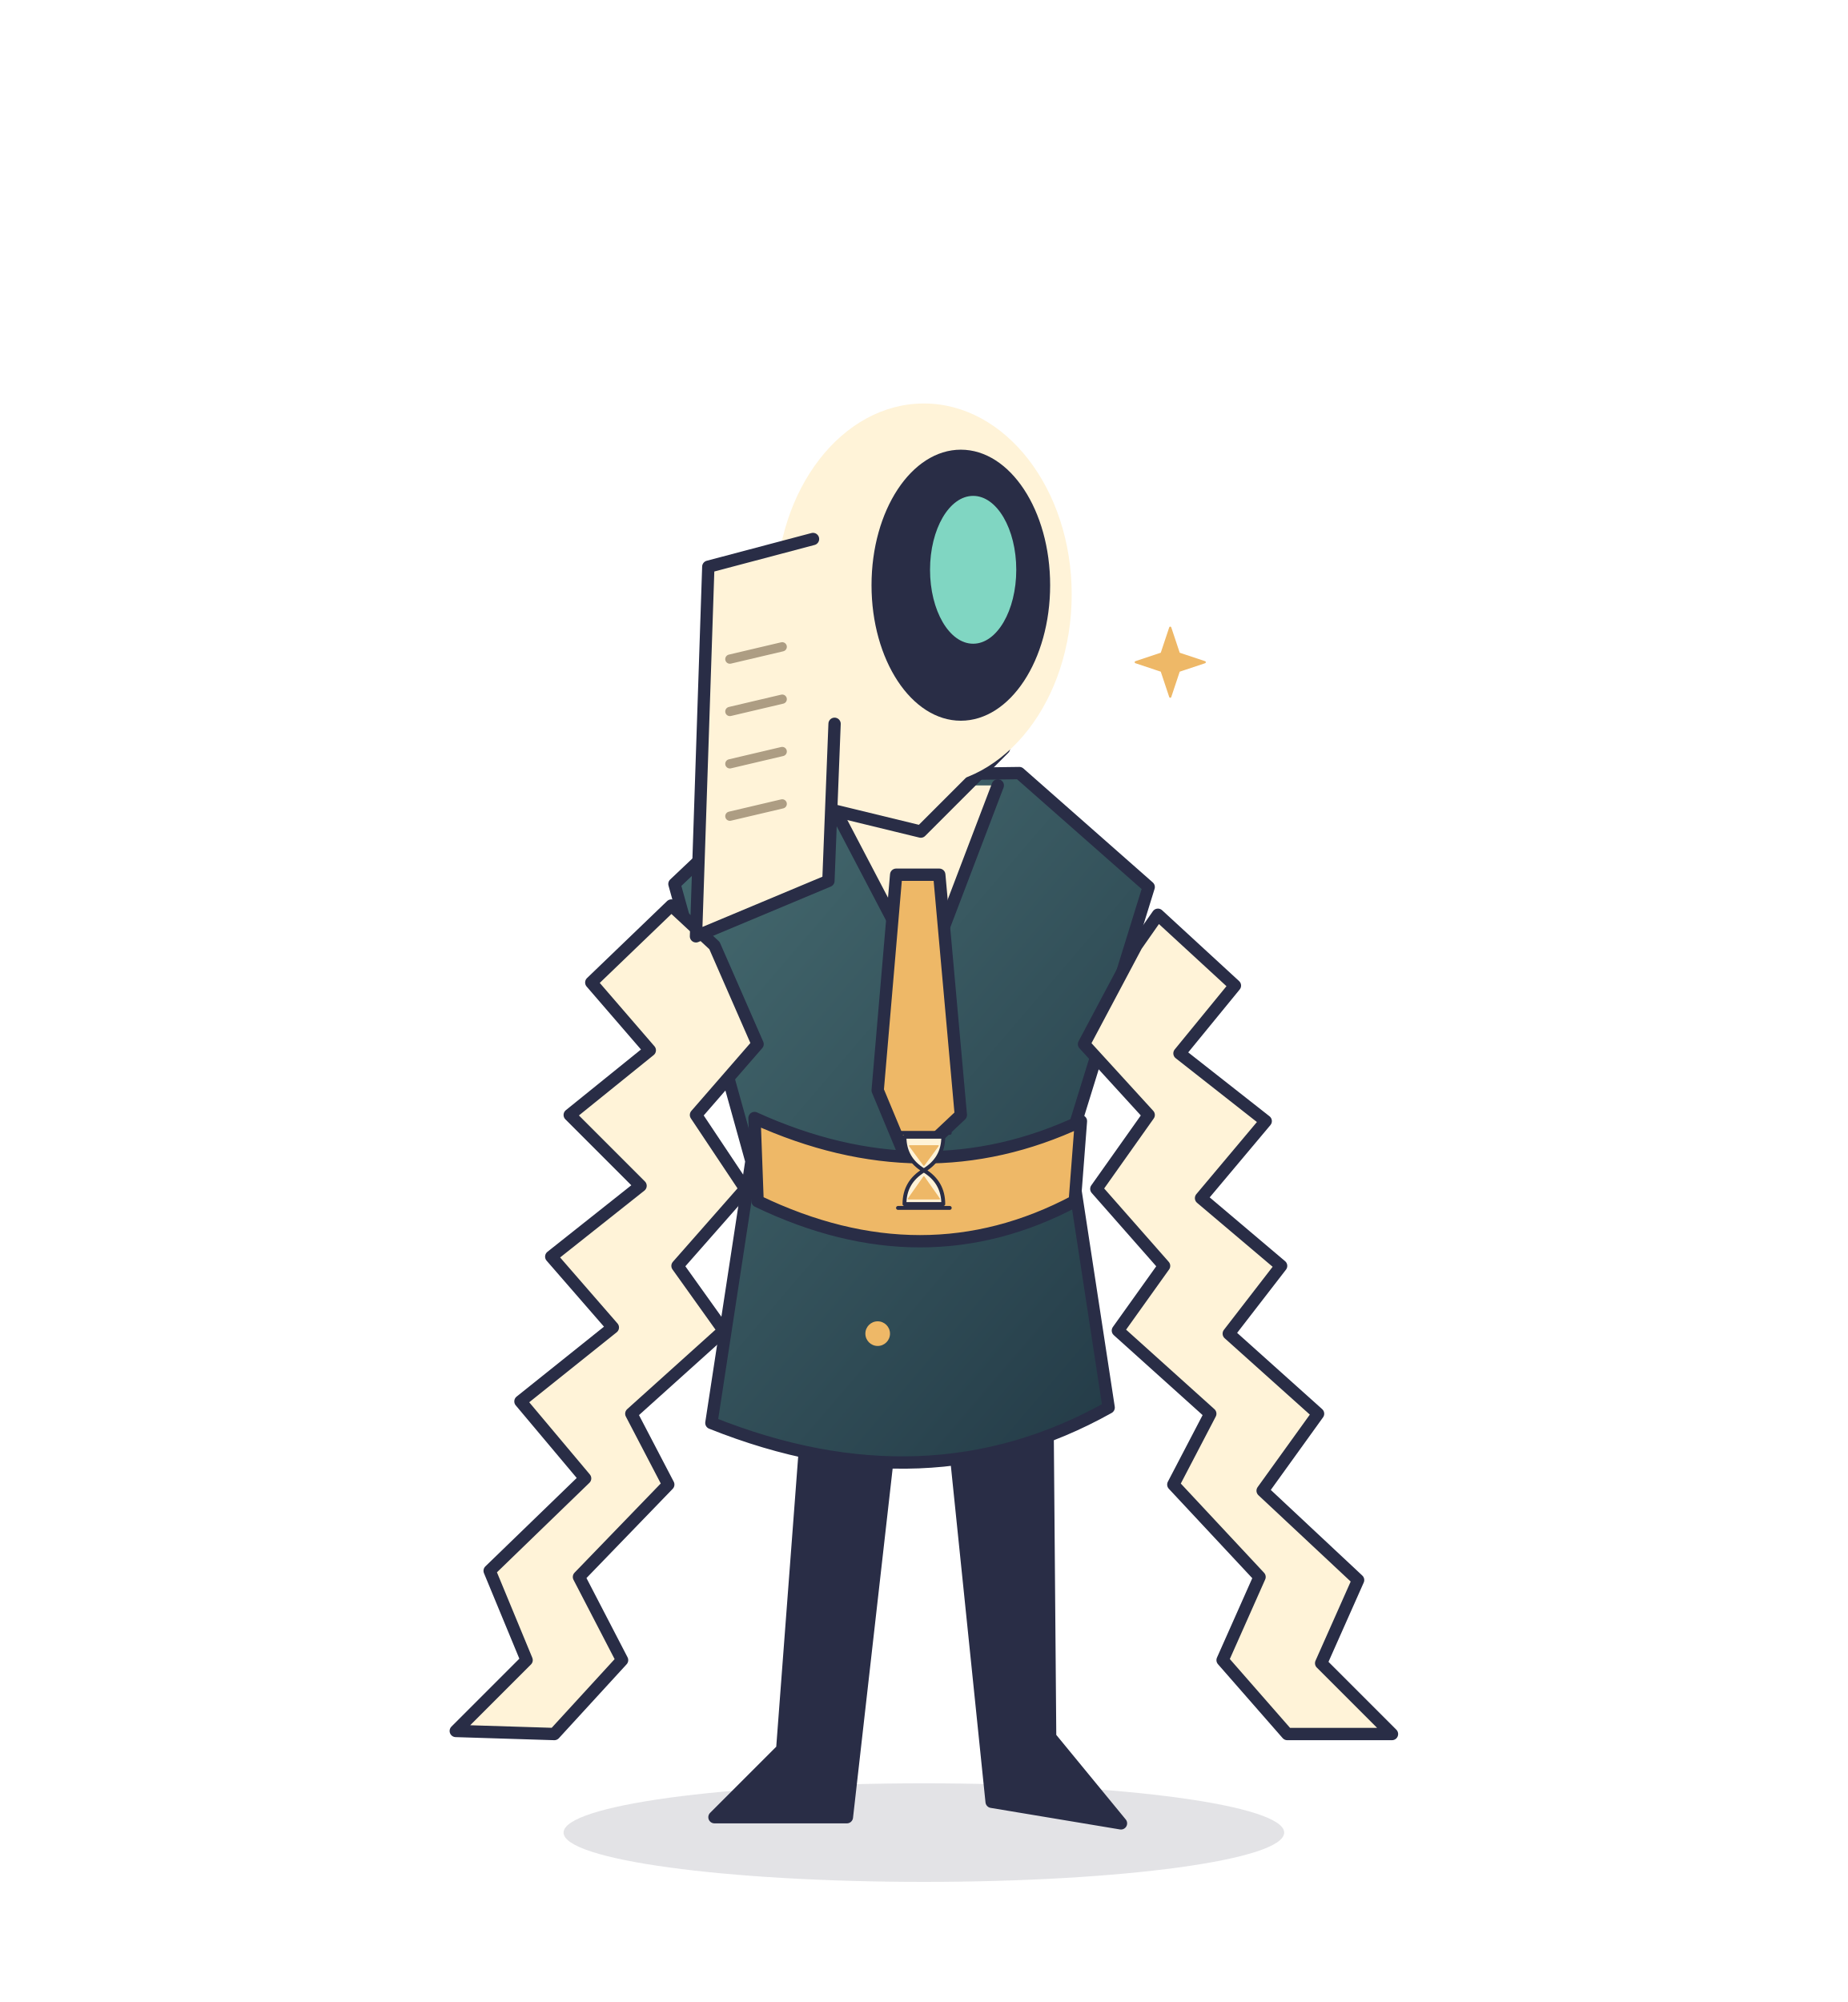
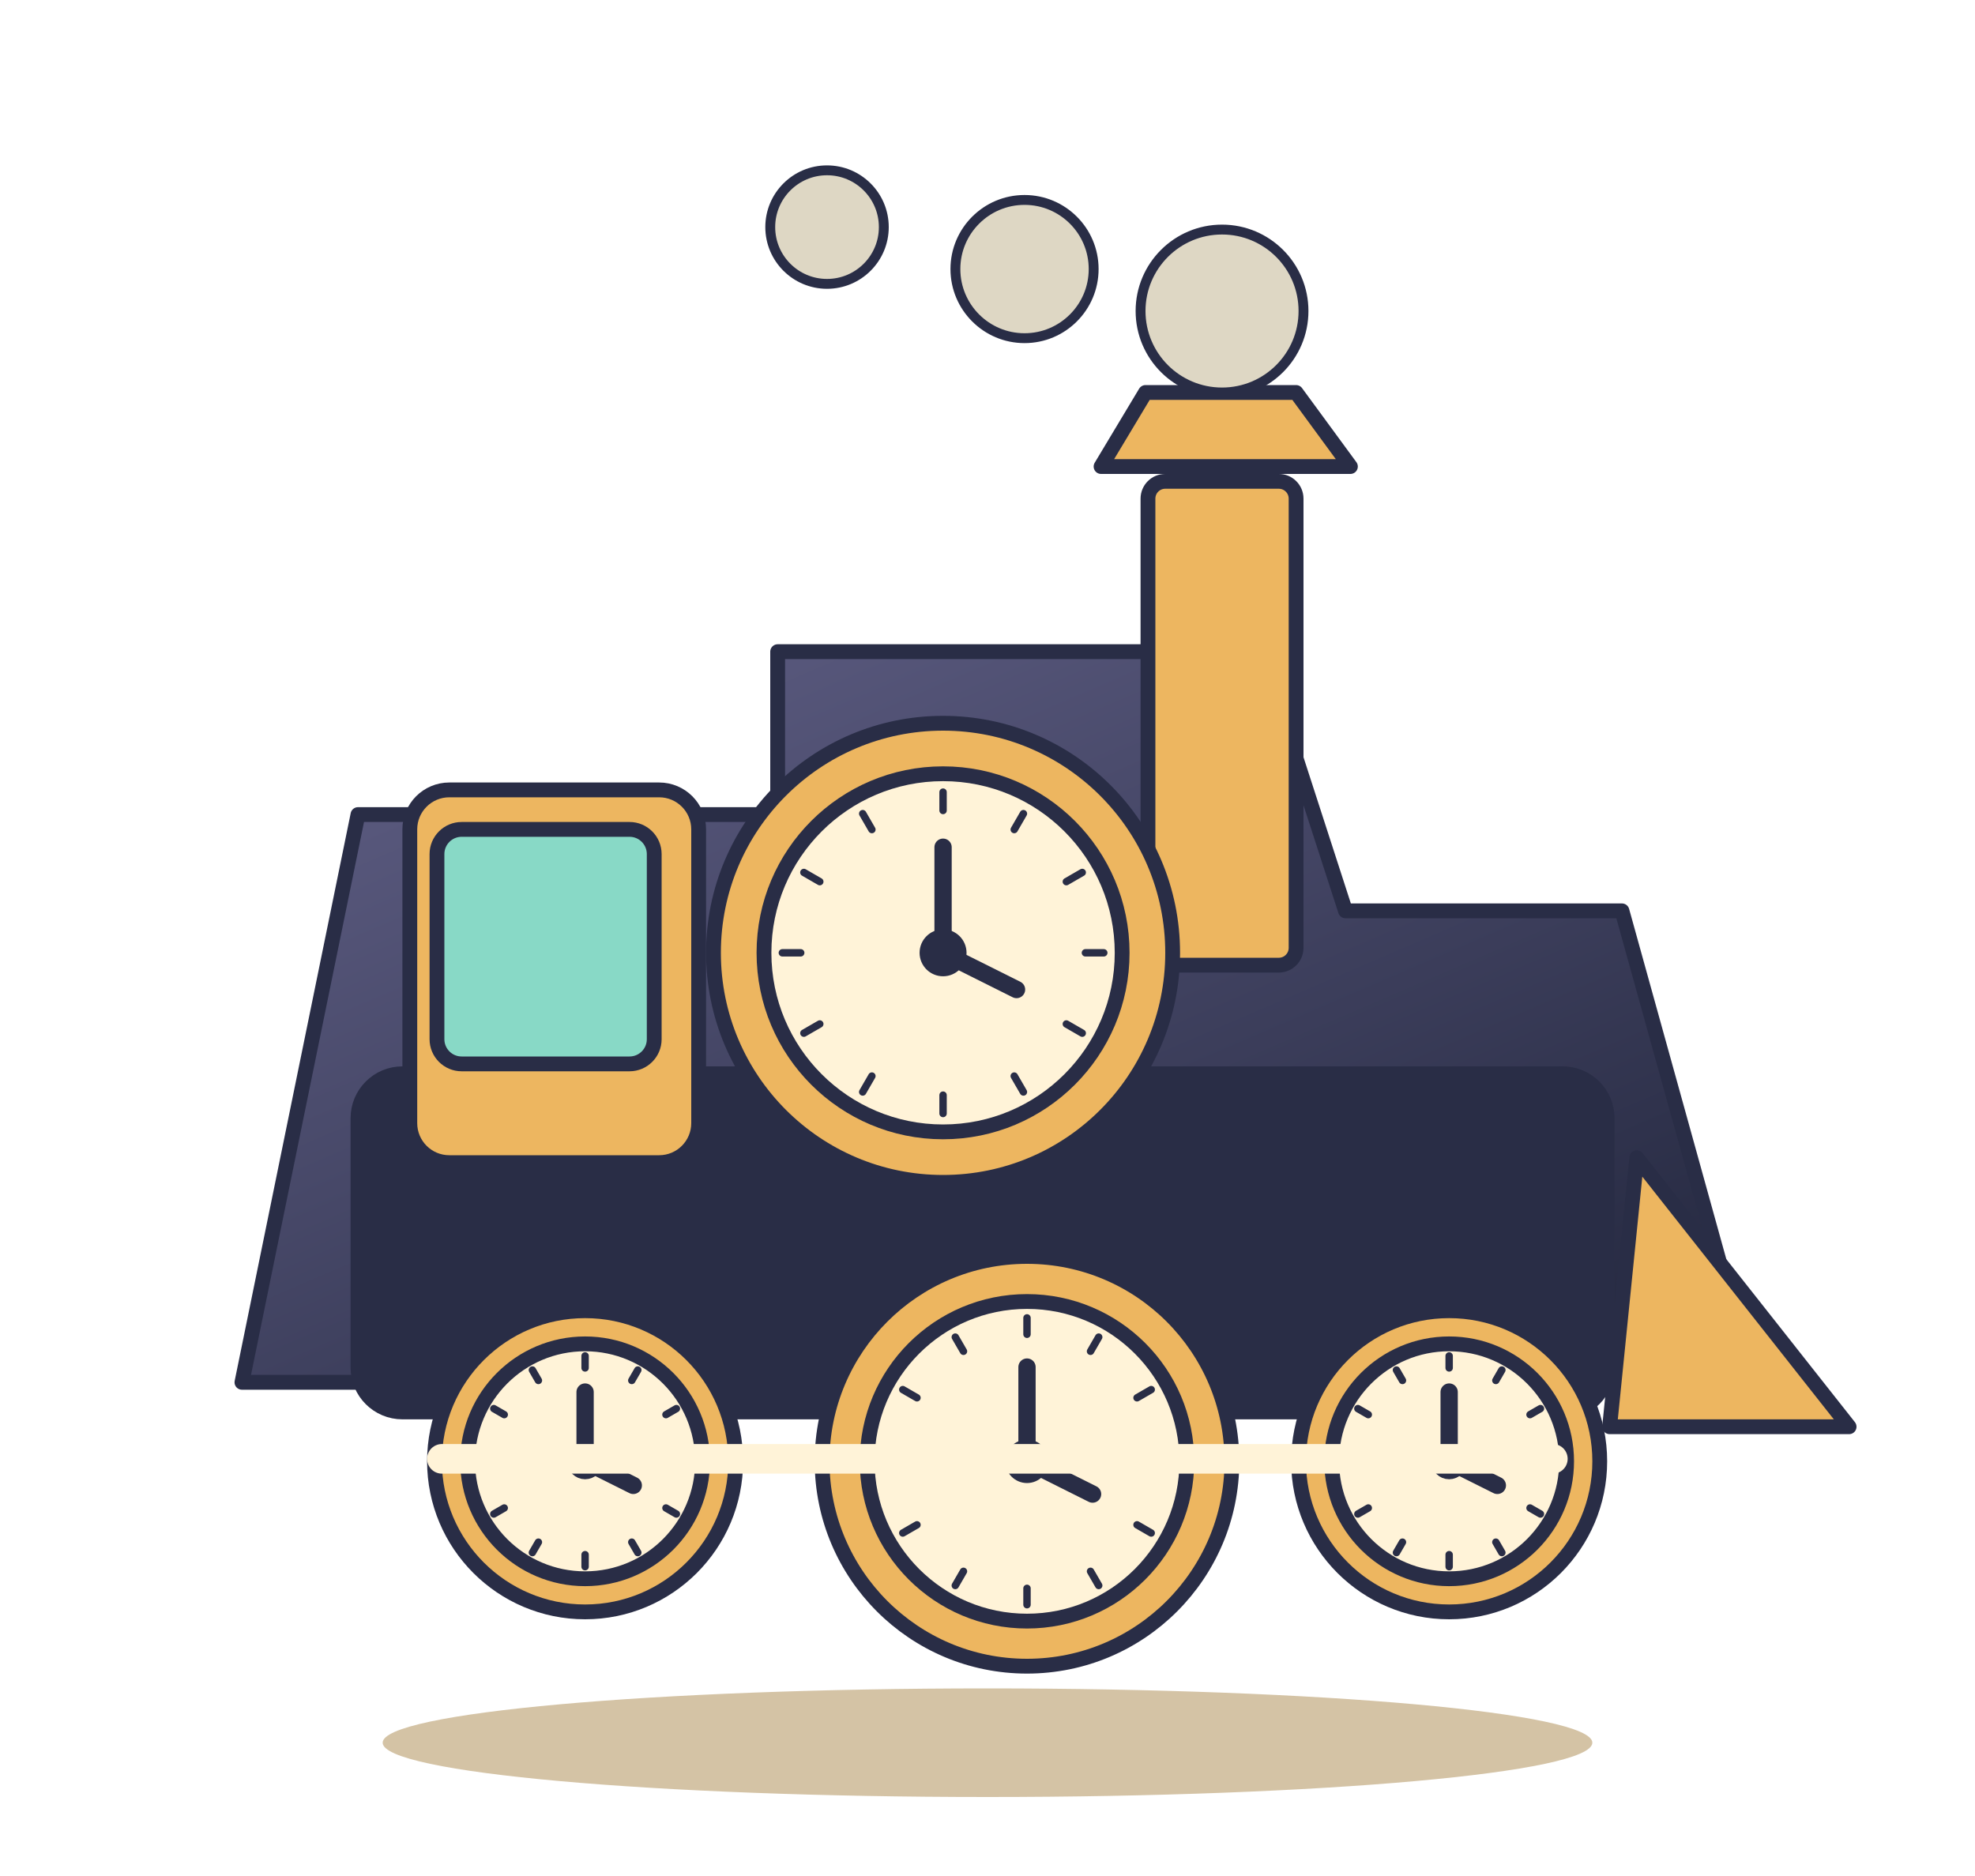
- <svg xmlns="http://www.w3.org/2000/svg" width="600" height="650" viewBox="0 0 600 650">
+ <svg xmlns="http://www.w3.org/2000/svg" width="800" height="760" viewBox="0 0 800 760">
  <defs>
-     <linearGradient id="gold" x2=".2" y2="1">
-       <stop stop-color="#ffe9a1" />
-       <stop offset="1" stop-color="#e8a344" />
+     <linearGradient id="coat" x2=".9" y2="1">
+       <stop stop-color="#626188" />
+       <stop offset="1" stop-color="#24283f" />
    </linearGradient>
-     <linearGradient id="coat" x2=".8" y2="1">
-       <stop stop-color="#476d72" />
-       <stop offset="1" stop-color="#253d49" />
+     <linearGradient id="gold" x2=".5" y2="1">
+       <stop stop-color="#fff0b5" />
+       <stop offset="1" stop-color="#d59b46" />
    </linearGradient>
-     <linearGradient id="mint" x2="0" y2="1">
-       <stop stop-color="#a4f2dc" />
-       <stop offset="1" stop-color="#4cafaa" />
-     </linearGradient>
-     <radialGradient id="glow">
-       <stop stop-color="#fff8da" />
-       <stop offset="1" stop-color="#f3e4c9" />
-     </radialGradient>
  </defs>
-   <ellipse cx="300" cy="595" rx="117" ry="16" fill="#30344822" />
-   <path d="M263 449 L254 568 232 590 275 590 291 449 M308 449 L322 585 364 592 341 564 340 443" fill="#292d46" stroke="#292d46" stroke-width="4" stroke-linejoin="round" stroke-linecap="round" />
-   <path d="M256 252 L219 287 244 377 231 462 Q301 490 360 457 L347 372 373 288 331 251Z" fill="url(#coat)" stroke="#292d46" stroke-width="4" stroke-linejoin="round" stroke-linecap="round" />
-   <path d="M267 255 L300 318 324 255" fill="#fff3d8" stroke="#292d46" stroke-width="4" stroke-linejoin="round" stroke-linecap="round" />
-   <path d="M291 284 L305 284 312 362 295 378 285 354Z" fill="#eeb867" stroke="#292d46" stroke-width="4" stroke-linejoin="round" stroke-linecap="round" />
-   <path d="M218 294 L192 319 211 341 185 362 208 385 179 408 199 431 169 455 190 480 159 510 171 539 148 562 180 563 202 539 188 512 217 482 205 459 235 432 220 411 242 386 226 362 246 339 232 307Z" fill="#fff3d8" stroke="#292d46" stroke-width="4" stroke-linejoin="round" stroke-linecap="round" />
-   <path d="M376 297 L401 320 383 342 411 364 390 389 416 411 399 433 428 459 410 484 441 513 429 540 452 563 418 563 397 539 409 512 381 482 393 459 363 432 378 411 356 386 373 362 352 339 369 307Z" fill="#fff3d8" stroke="#292d46" stroke-width="4" stroke-linejoin="round" stroke-linecap="round" />
-   <path d="M245 363 Q300 388 351 364 L349 390 Q300 416 246 390Z" fill="#eeb867" stroke="#292d46" stroke-width="4" stroke-linejoin="round" stroke-linecap="round" />
-   <g transform="translate(300 380) scale(0.42)">
-     <path d="M-20-29 H20 M-20 29 H20 M-15-26 Q-15-9 0 0 Q-15 9-15 26 H15 Q15 9 0 0 Q15-9 15-26 Z" fill="#fff3d8" stroke="#292d46" stroke-width="3" stroke-linejoin="round" stroke-linecap="round" />
-     <path d="M-11-19 H11 L0-4 Z M0 5 L-12 22 H12 Z" fill="#eeb867" stroke="#eeb867" stroke-width="1" stroke-linejoin="round" stroke-linecap="round" />
-   </g>
-   <path d="M268 173 L262 261 299 270 326 243 331 178Z" fill="#fff3d8" stroke="#292d46" stroke-width="4" stroke-linejoin="round" stroke-linecap="round" />
-   <ellipse cx="300" cy="193" rx="48" ry="62" fill="#fff3d8" />
-   <ellipse cx="312" cy="190" rx="29" ry="44" fill="#292d46" />
-   <ellipse cx="316" cy="185" rx="14" ry="24" fill="#80d6c2" />
-   <path d="M264 175 L230 184 226 304 269 286 271 235" fill="#fff3d8" stroke="#292d46" stroke-width="4" stroke-linejoin="round" stroke-linecap="round" />
-   <path d="M237 214 l17-4 M237 231 l17-4 M237 248 l17-4 M237 265 l17-4" fill="none" stroke="#ad9d83" stroke-width="3" stroke-linejoin="round" stroke-linecap="round" />
-   <circle cx="285" cy="433" r="4" fill="#eeb867" stroke="none" stroke-width="3" />
-   <g transform="translate(380 215) scale(0.7)">
-     <path d="M0-16 L4-4 16 0 4 4 0 16-4 4-16 0-4-4Z" fill="#eeb867" stroke="#eeb867" stroke-width="1" stroke-linejoin="round" stroke-linecap="round" />
-   </g>
+   <ellipse cx="400" cy="706" rx="245" ry="22" fill="#d4c3a5" />
+   <path d="M98 560 L145 330 L315 330 V264 H511 L545 369 H657 L710 560 Z" fill="url(#coat)" stroke="#292d46" stroke-width="6" stroke-linejoin="round" stroke-linecap="round" />
+   <rect x="145" y="435" width="506" height="137" rx="18" fill="#292d46" stroke="#292d46" stroke-width="6" />
+   <rect x="166" y="320" width="117" height="151" rx="16" fill="#edb660" stroke="#292d46" stroke-width="6" />
+   <rect x="177" y="336" width="88" height="95" rx="10" fill="#88d9c6" stroke="#292d46" stroke-width="6" />
+   <rect x="465" y="195" width="60" height="196" rx="7" fill="#edb660" stroke="#292d46" stroke-width="6" />
+   <path d="M446 189 L547 189 L525 159 H464 Z" fill="#edb660" stroke="#292d46" stroke-width="6" stroke-linejoin="round" stroke-linecap="round" />
+   <circle cx="237" cy="592" r="61" fill="#edb660" stroke="#292d46" stroke-width="6" />
+   <circle cx="237" cy="592" r="47.58" fill="#fff3d8" stroke="#292d46" stroke-width="6" />
+   <path d="M237 629.82 L237 634.7" fill="none" stroke="#292d46" stroke-width="3" stroke-linejoin="round" stroke-linecap="round" />
+   <path d="M255.91 624.753 L258.35 628.979" fill="none" stroke="#292d46" stroke-width="3" stroke-linejoin="round" stroke-linecap="round" />
+   <path d="M269.753 610.91 L273.979 613.35" fill="none" stroke="#292d46" stroke-width="3" stroke-linejoin="round" stroke-linecap="round" />
+   <path d="M274.82 592 L279.7 592" fill="none" stroke="#292d46" stroke-width="3" stroke-linejoin="round" stroke-linecap="round" />
+   <path d="M269.753 573.09 L273.979 570.65" fill="none" stroke="#292d46" stroke-width="3" stroke-linejoin="round" stroke-linecap="round" />
+   <path d="M255.91 559.247 L258.35 555.021" fill="none" stroke="#292d46" stroke-width="3" stroke-linejoin="round" stroke-linecap="round" />
+   <path d="M237 554.18 L237 549.3" fill="none" stroke="#292d46" stroke-width="3" stroke-linejoin="round" stroke-linecap="round" />
+   <path d="M218.09 559.247 L215.65 555.021" fill="none" stroke="#292d46" stroke-width="3" stroke-linejoin="round" stroke-linecap="round" />
+   <path d="M204.247 573.09 L200.021 570.65" fill="none" stroke="#292d46" stroke-width="3" stroke-linejoin="round" stroke-linecap="round" />
+   <path d="M199.18 592 L194.3 592" fill="none" stroke="#292d46" stroke-width="3" stroke-linejoin="round" stroke-linecap="round" />
+   <path d="M204.247 610.91 L200.021 613.35" fill="none" stroke="#292d46" stroke-width="3" stroke-linejoin="round" stroke-linecap="round" />
+   <path d="M218.09 624.753 L215.65 628.979" fill="none" stroke="#292d46" stroke-width="3" stroke-linejoin="round" stroke-linecap="round" />
+   <path d="M237 563.94 V592 L256.52 601.76" fill="none" stroke="#292d46" stroke-width="7" stroke-linejoin="round" stroke-linecap="round" />
+   <circle cx="237" cy="592" r="4.27" fill="#292d46" stroke="#292d46" stroke-width="6" />
+   <circle cx="416" cy="592" r="83" fill="#edb660" stroke="#292d46" stroke-width="6" />
+   <circle cx="416" cy="592" r="64.74" fill="#fff3d8" stroke="#292d46" stroke-width="6" />
+   <path d="M416 643.46 L416 650.1" fill="none" stroke="#292d46" stroke-width="3" stroke-linejoin="round" stroke-linecap="round" />
+   <path d="M441.73 636.566 L445.05 642.316" fill="none" stroke="#292d46" stroke-width="3" stroke-linejoin="round" stroke-linecap="round" />
+   <path d="M460.566 617.73 L466.316 621.05" fill="none" stroke="#292d46" stroke-width="3" stroke-linejoin="round" stroke-linecap="round" />
+   <path d="M467.46 592 L474.1 592" fill="none" stroke="#292d46" stroke-width="3" stroke-linejoin="round" stroke-linecap="round" />
+   <path d="M460.566 566.27 L466.316 562.95" fill="none" stroke="#292d46" stroke-width="3" stroke-linejoin="round" stroke-linecap="round" />
+   <path d="M441.73 547.434 L445.05 541.684" fill="none" stroke="#292d46" stroke-width="3" stroke-linejoin="round" stroke-linecap="round" />
+   <path d="M416 540.54 L416 533.9" fill="none" stroke="#292d46" stroke-width="3" stroke-linejoin="round" stroke-linecap="round" />
+   <path d="M390.27 547.434 L386.95 541.684" fill="none" stroke="#292d46" stroke-width="3" stroke-linejoin="round" stroke-linecap="round" />
+   <path d="M371.434 566.27 L365.684 562.95" fill="none" stroke="#292d46" stroke-width="3" stroke-linejoin="round" stroke-linecap="round" />
+   <path d="M364.54 592 L357.9 592" fill="none" stroke="#292d46" stroke-width="3" stroke-linejoin="round" stroke-linecap="round" />
+   <path d="M371.434 617.73 L365.684 621.05" fill="none" stroke="#292d46" stroke-width="3" stroke-linejoin="round" stroke-linecap="round" />
+   <path d="M390.27 636.566 L386.95 642.316" fill="none" stroke="#292d46" stroke-width="3" stroke-linejoin="round" stroke-linecap="round" />
+   <path d="M416 553.82 V592 L442.56 605.28" fill="none" stroke="#292d46" stroke-width="7" stroke-linejoin="round" stroke-linecap="round" />
+   <circle cx="416" cy="592" r="5.81" fill="#292d46" stroke="#292d46" stroke-width="6" />
+   <circle cx="587" cy="592" r="61" fill="#edb660" stroke="#292d46" stroke-width="6" />
+   <circle cx="587" cy="592" r="47.58" fill="#fff3d8" stroke="#292d46" stroke-width="6" />
+   <path d="M587 629.82 L587 634.7" fill="none" stroke="#292d46" stroke-width="3" stroke-linejoin="round" stroke-linecap="round" />
+   <path d="M605.91 624.753 L608.35 628.979" fill="none" stroke="#292d46" stroke-width="3" stroke-linejoin="round" stroke-linecap="round" />
+   <path d="M619.753 610.91 L623.979 613.35" fill="none" stroke="#292d46" stroke-width="3" stroke-linejoin="round" stroke-linecap="round" />
+   <path d="M624.82 592 L629.7 592" fill="none" stroke="#292d46" stroke-width="3" stroke-linejoin="round" stroke-linecap="round" />
+   <path d="M619.753 573.09 L623.979 570.65" fill="none" stroke="#292d46" stroke-width="3" stroke-linejoin="round" stroke-linecap="round" />
+   <path d="M605.91 559.247 L608.35 555.021" fill="none" stroke="#292d46" stroke-width="3" stroke-linejoin="round" stroke-linecap="round" />
+   <path d="M587 554.18 L587 549.3" fill="none" stroke="#292d46" stroke-width="3" stroke-linejoin="round" stroke-linecap="round" />
+   <path d="M568.09 559.247 L565.65 555.021" fill="none" stroke="#292d46" stroke-width="3" stroke-linejoin="round" stroke-linecap="round" />
+   <path d="M554.247 573.09 L550.021 570.65" fill="none" stroke="#292d46" stroke-width="3" stroke-linejoin="round" stroke-linecap="round" />
+   <path d="M549.18 592 L544.3 592" fill="none" stroke="#292d46" stroke-width="3" stroke-linejoin="round" stroke-linecap="round" />
+   <path d="M554.247 610.91 L550.021 613.35" fill="none" stroke="#292d46" stroke-width="3" stroke-linejoin="round" stroke-linecap="round" />
+   <path d="M568.09 624.753 L565.65 628.979" fill="none" stroke="#292d46" stroke-width="3" stroke-linejoin="round" stroke-linecap="round" />
+   <path d="M587 563.94 V592 L606.52 601.76" fill="none" stroke="#292d46" stroke-width="7" stroke-linejoin="round" stroke-linecap="round" />
+   <circle cx="587" cy="592" r="4.27" fill="#292d46" stroke="#292d46" stroke-width="6" />
+   <path d="M179 591 H629" fill="none" stroke="#fff3d8" stroke-width="12" stroke-linejoin="round" stroke-linecap="round" />
+   <circle cx="382" cy="386" r="93" fill="#edb660" stroke="#292d46" stroke-width="6" />
+   <circle cx="382" cy="386" r="72.54" fill="#fff3d8" stroke="#292d46" stroke-width="6" />
+   <path d="M382 443.66 L382 451.1" fill="none" stroke="#292d46" stroke-width="3" stroke-linejoin="round" stroke-linecap="round" />
+   <path d="M410.83 435.935 L414.55 442.378" fill="none" stroke="#292d46" stroke-width="3" stroke-linejoin="round" stroke-linecap="round" />
+   <path d="M431.935 414.83 L438.378 418.55" fill="none" stroke="#292d46" stroke-width="3" stroke-linejoin="round" stroke-linecap="round" />
+   <path d="M439.66 386 L447.1 386" fill="none" stroke="#292d46" stroke-width="3" stroke-linejoin="round" stroke-linecap="round" />
+   <path d="M431.935 357.17 L438.378 353.45" fill="none" stroke="#292d46" stroke-width="3" stroke-linejoin="round" stroke-linecap="round" />
+   <path d="M410.83 336.065 L414.55 329.622" fill="none" stroke="#292d46" stroke-width="3" stroke-linejoin="round" stroke-linecap="round" />
+   <path d="M382 328.34 L382 320.9" fill="none" stroke="#292d46" stroke-width="3" stroke-linejoin="round" stroke-linecap="round" />
+   <path d="M353.17 336.065 L349.45 329.622" fill="none" stroke="#292d46" stroke-width="3" stroke-linejoin="round" stroke-linecap="round" />
+   <path d="M332.065 357.17 L325.622 353.45" fill="none" stroke="#292d46" stroke-width="3" stroke-linejoin="round" stroke-linecap="round" />
+   <path d="M324.34 386 L316.9 386" fill="none" stroke="#292d46" stroke-width="3" stroke-linejoin="round" stroke-linecap="round" />
+   <path d="M332.065 414.83 L325.622 418.55" fill="none" stroke="#292d46" stroke-width="3" stroke-linejoin="round" stroke-linecap="round" />
+   <path d="M353.17 435.935 L349.45 442.378" fill="none" stroke="#292d46" stroke-width="3" stroke-linejoin="round" stroke-linecap="round" />
+   <path d="M382 343.22 V386 L411.76 400.88" fill="none" stroke="#292d46" stroke-width="7" stroke-linejoin="round" stroke-linecap="round" />
+   <circle cx="382" cy="386" r="6.51" fill="#292d46" stroke="#292d46" stroke-width="6" />
+   <path d="M663 469 L749 578 L652 578 Z" fill="#edb660" stroke="#292d46" stroke-width="6" stroke-linejoin="round" stroke-linecap="round" />
+   <circle cx="495" cy="126" r="33" fill="#ded7c4" stroke="#292d46" stroke-width="4" />
+   <circle cx="415" cy="109" r="28" fill="#ded7c4" stroke="#292d46" stroke-width="4" />
+   <circle cx="335" cy="92" r="23" fill="#ded7c4" stroke="#292d46" stroke-width="4" />
</svg>
